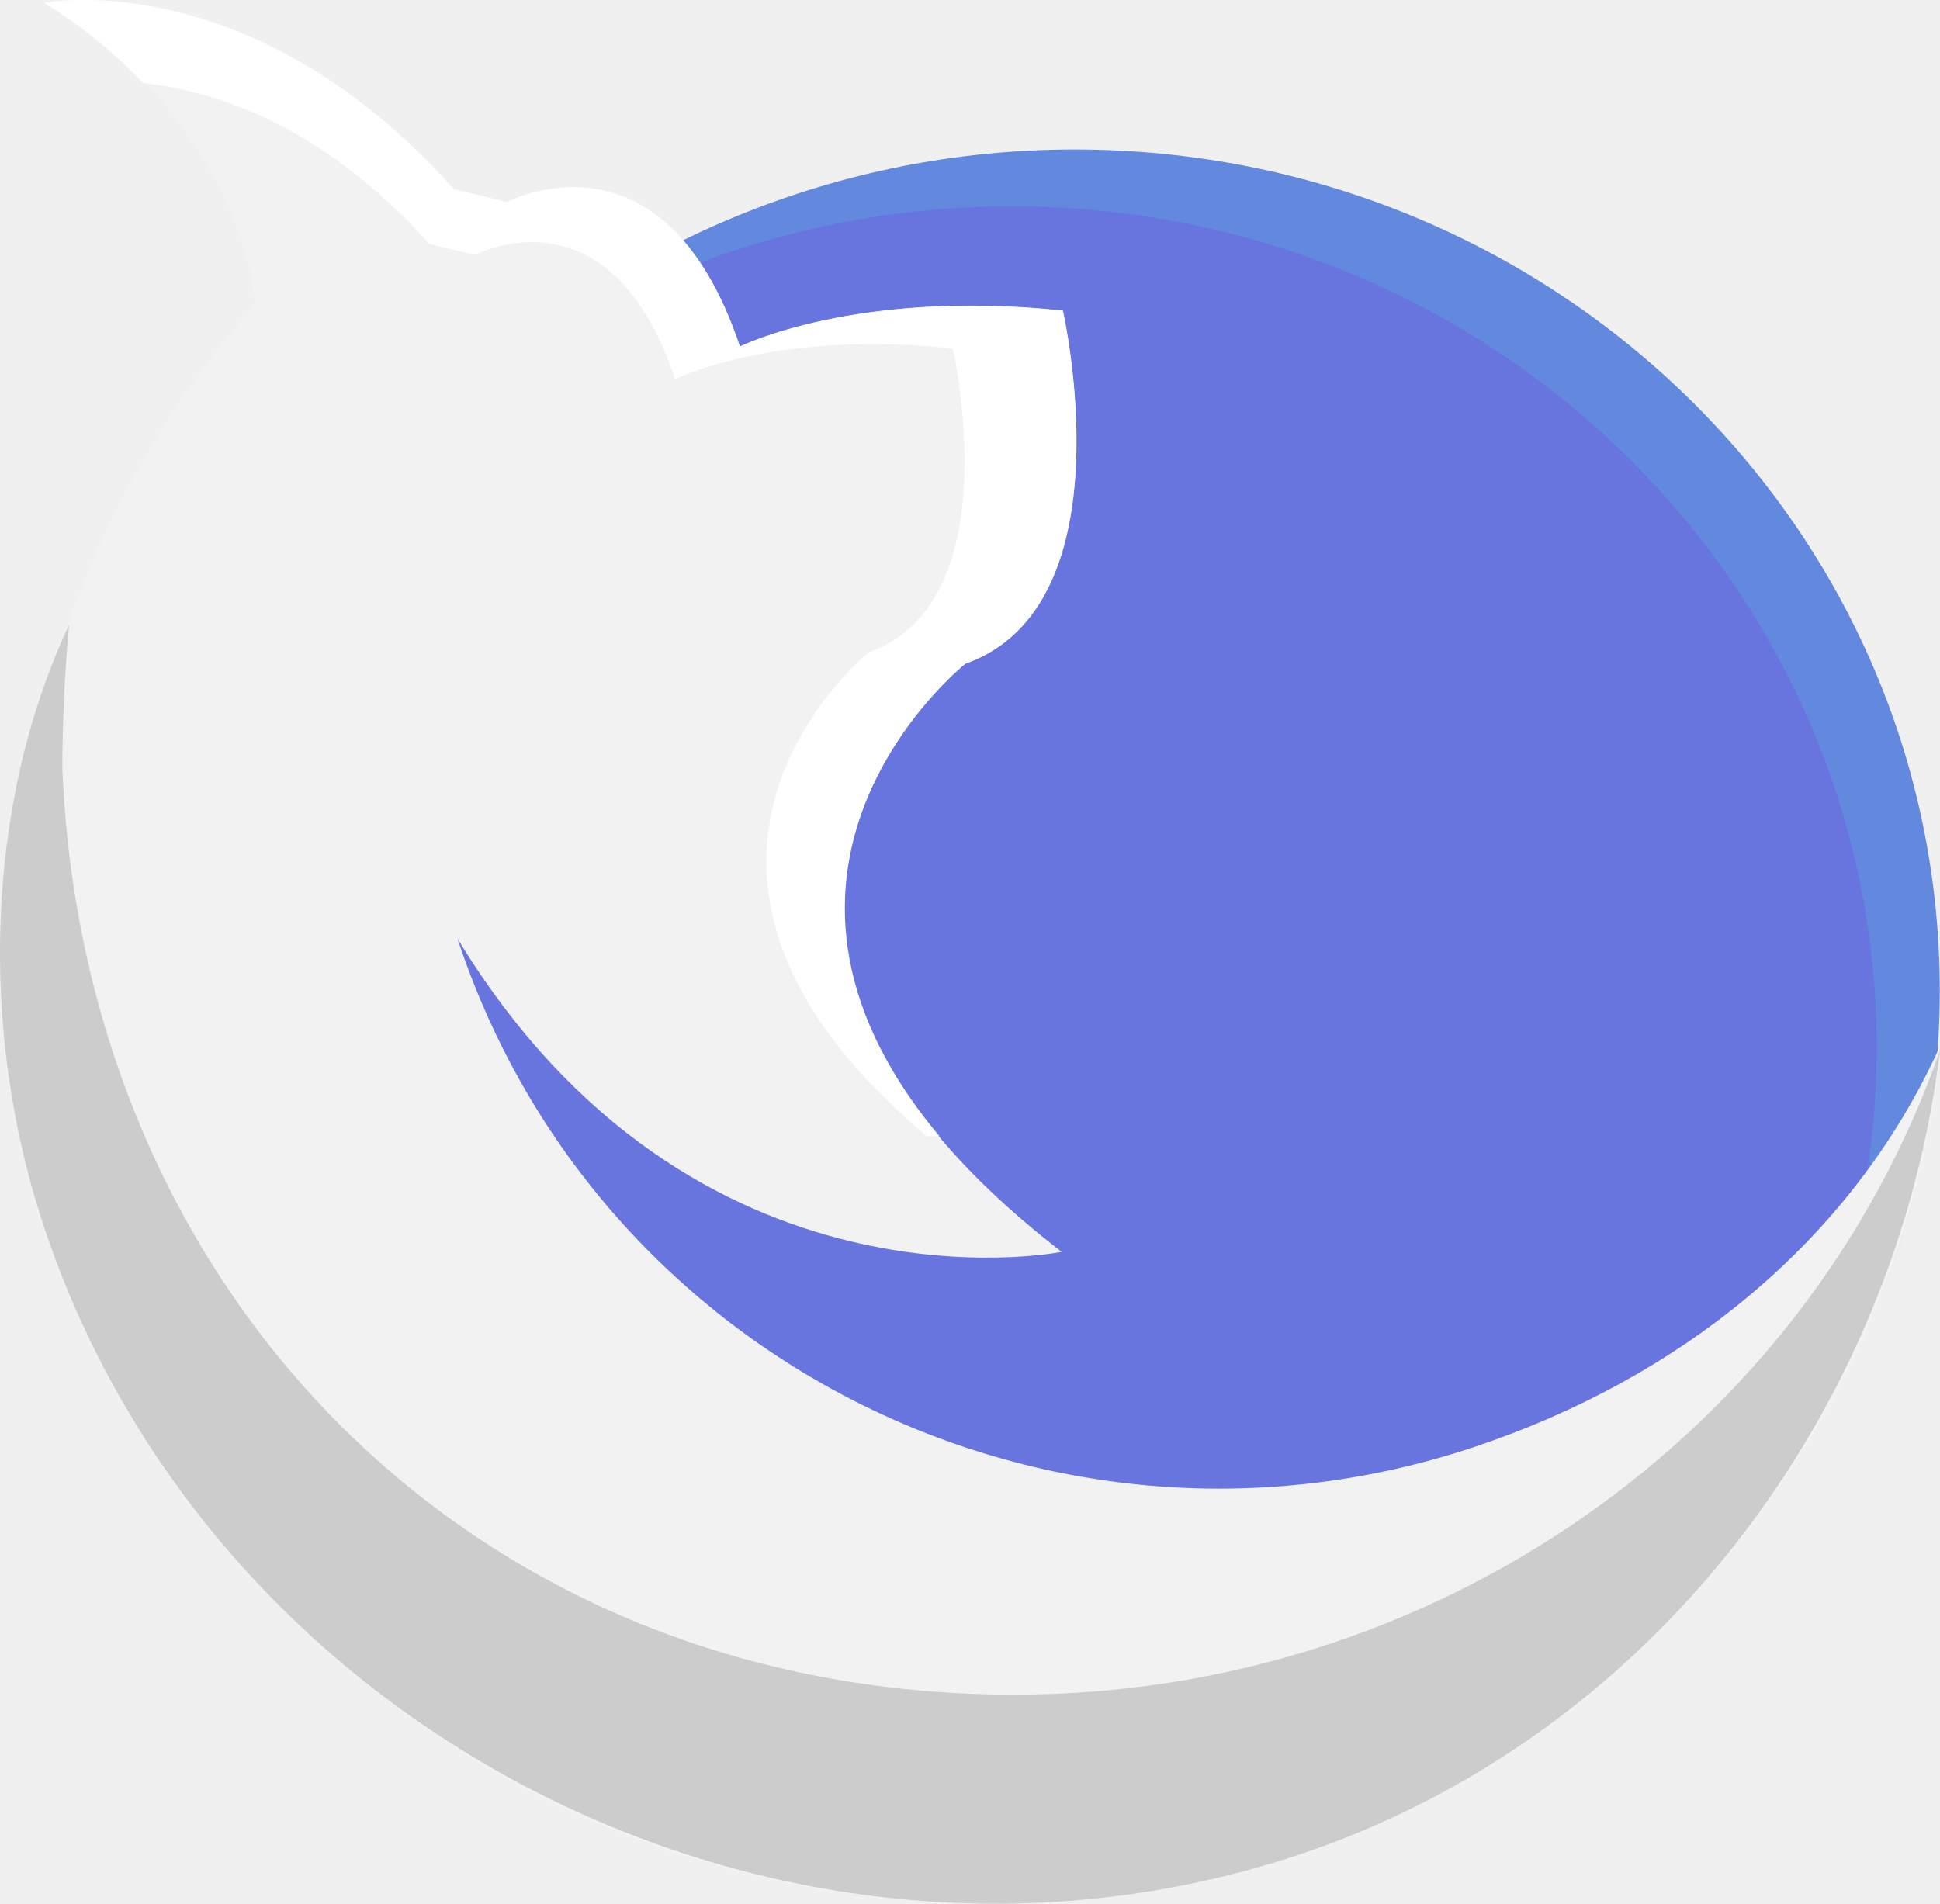
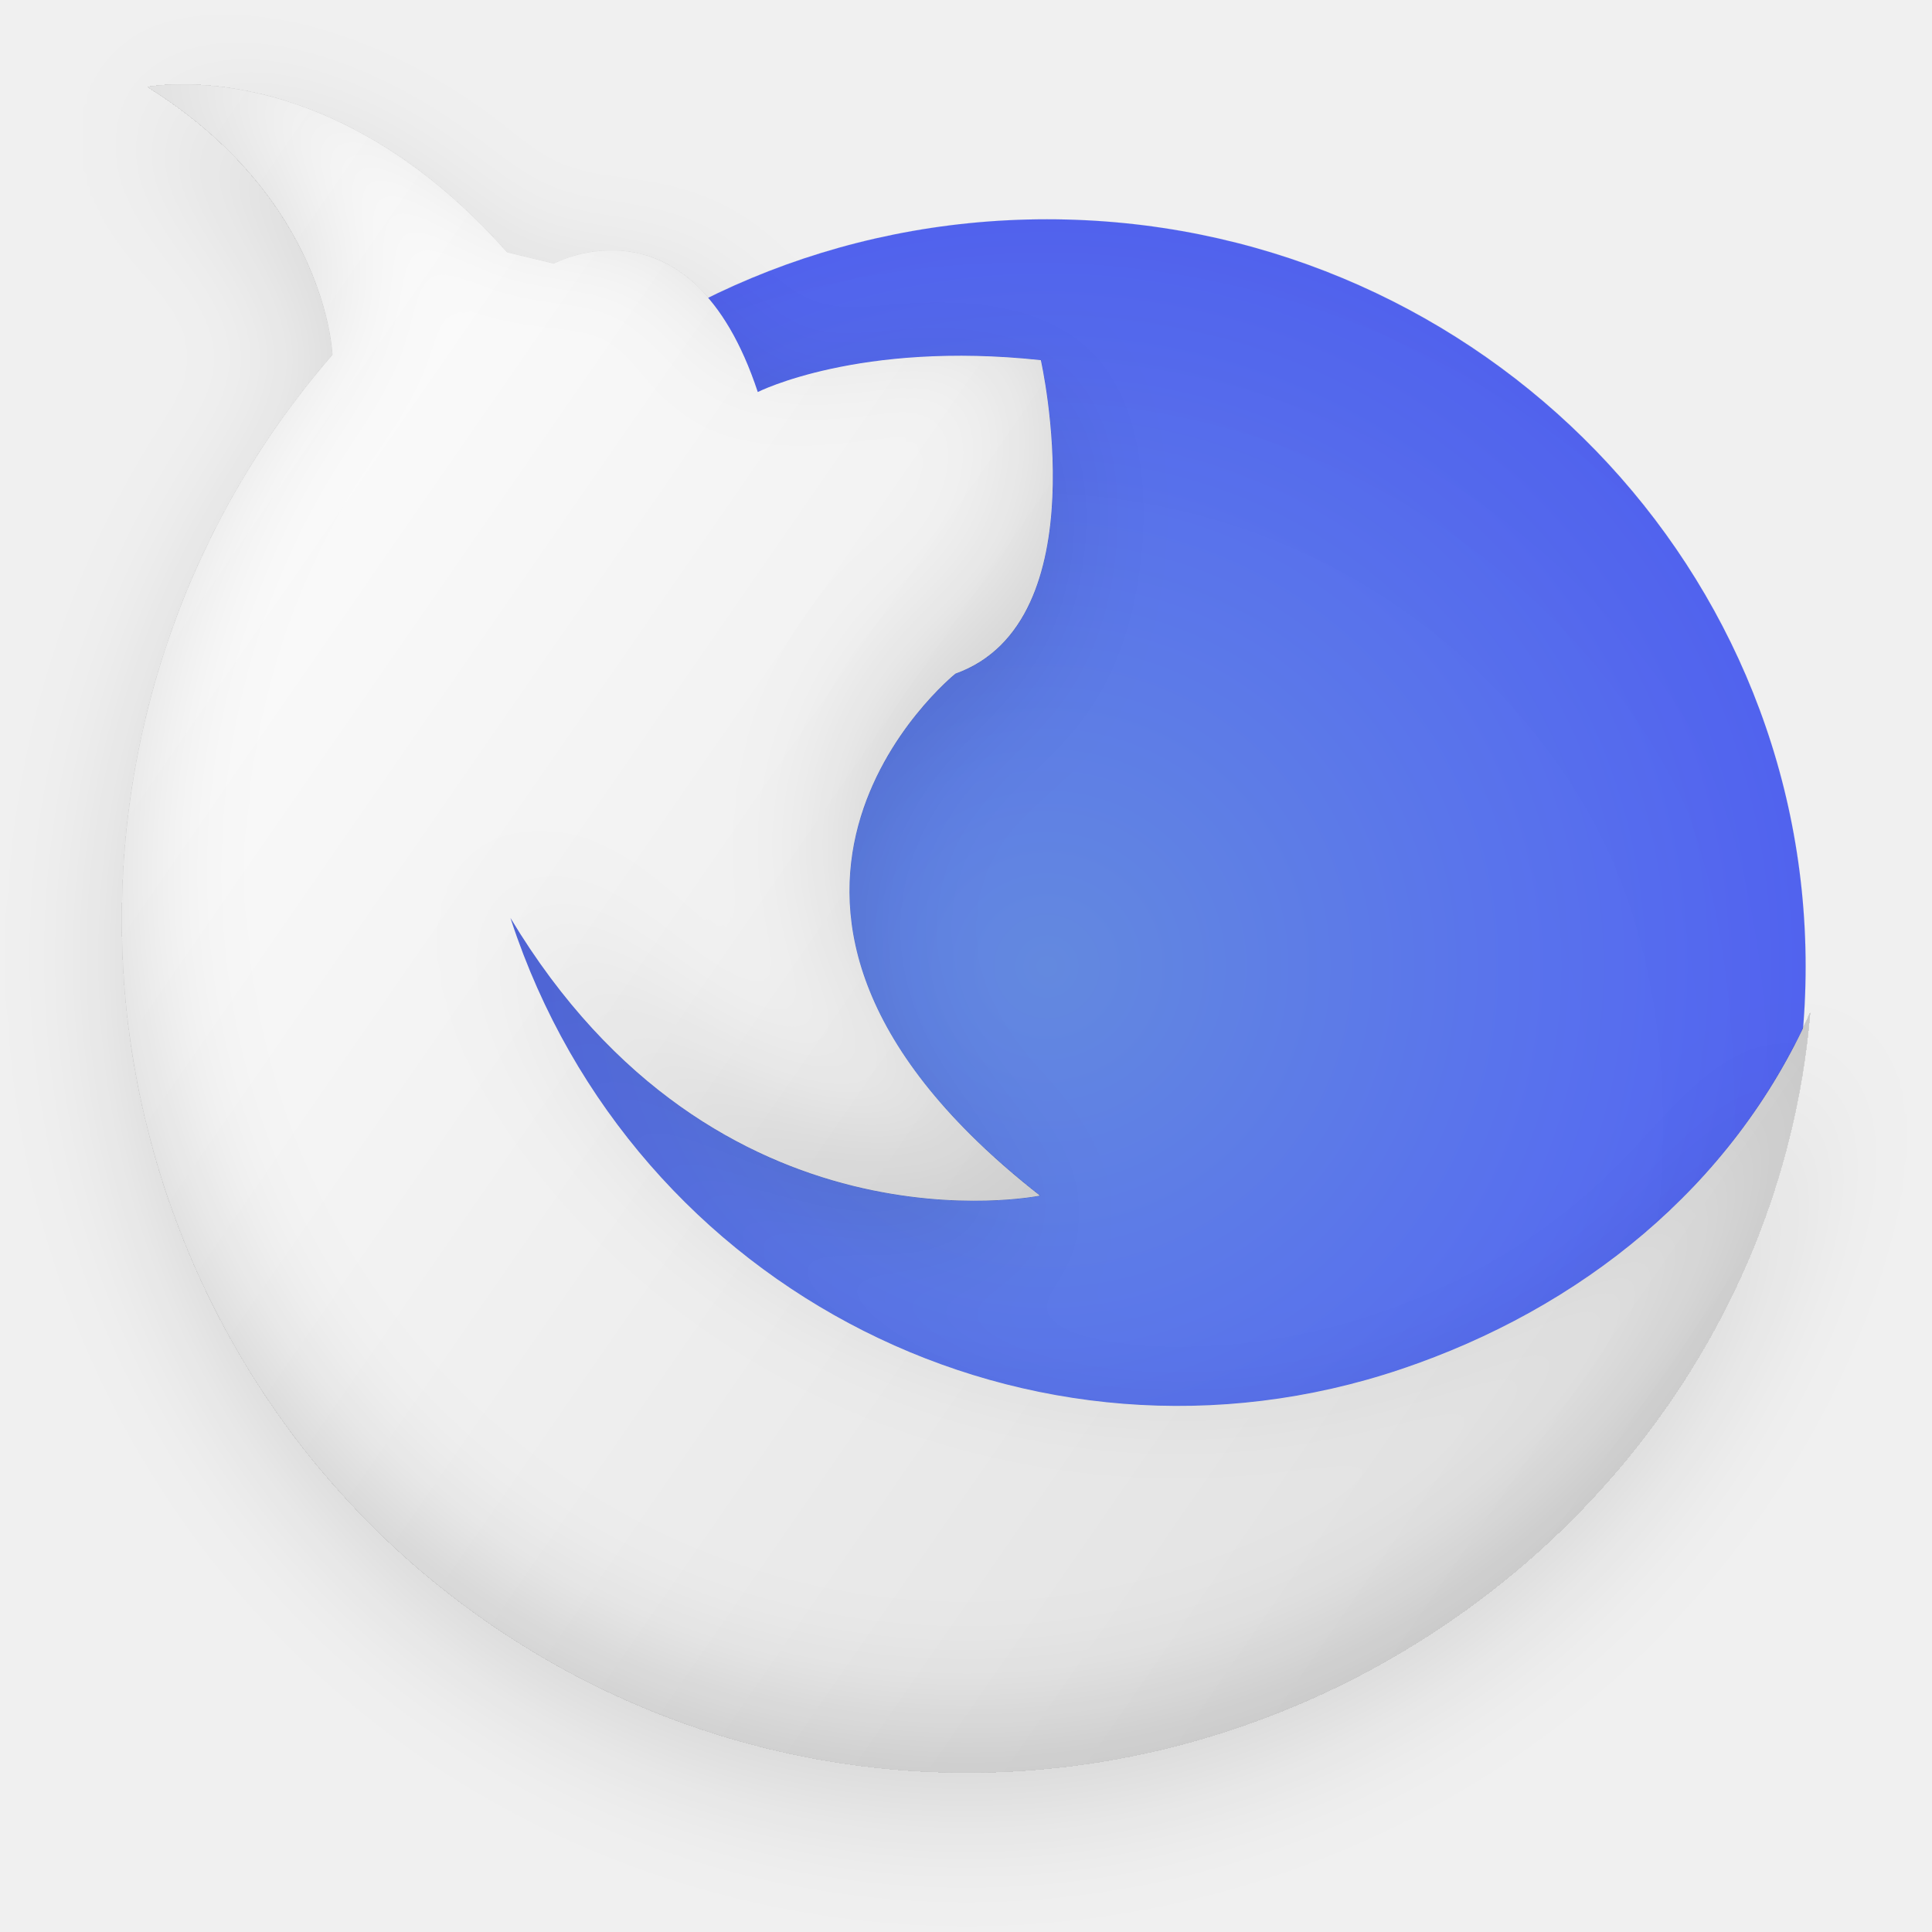
- <svg xmlns="http://www.w3.org/2000/svg" width="7.719mm" height="7.576mm" viewBox="0 0 7.719 7.576" version="1.1" id="svg8">
-   <defs id="defs2">
-     </defs>
-   <g id="layer1" transform="translate(-62.54379,-144.6762)">
-     <ellipse style="fill:#6875df;fill-opacity:1;stroke-width:0.26" id="path34" cx="66.8" cy="148.63" rx="3.443" ry="3.349" />
-     <path id="ellipse1212" style="fill:#6389df;fill-opacity:1;stroke-width:0.26" d="m 66.818,145.271 a 3.443,3.349 0 0 0 -2.464,1.01 3.443,3.349 0 0 1 2.214,-0.784 3.443,3.349 0 0 1 3.443,3.349 3.443,3.349 0 0 1 -0.979,2.339 3.443,3.349 0 0 0 1.23,-2.565 3.443,3.349 0 0 0 -3.443,-3.349 z" />
-     <path id="path1167" style="fill:#f2f2f2;fill-opacity:1;stroke:none;stroke-width:0.14;stroke-miterlimit:4;stroke-dasharray:none" d="m 62.719,144.688 c 0.816,0.503 0.839,1.201 0.839,1.201 -0.901,1.024 -1.19,2.446 -0.761,3.737 0.669,2.007 2.844,3.09 4.859,2.419 1.427,-0.475 2.48,-1.723 2.607,-3.206 -0.353,0.783 -1.044,1.326 -1.855,1.596 -1.675,0.558 -3.484,-0.343 -4.04,-2.012 -0.001,-0.003 -0.002,-0.007 -0.003,-0.01 0.938,1.542 2.403,1.245 2.403,1.245 -1.688,-1.303 -0.384,-2.34 -0.384,-2.34 0.656,-0.232 0.388,-1.405 0.388,-1.405 -0.825,-0.087 -1.285,0.143 -1.285,0.143 -0.304,-0.907 -0.926,-0.575 -0.926,-0.575 l -0.212,-0.051 c -0.811,-0.905 -1.63,-0.741 -1.63,-0.741 z" />
-     <path id="path1221" style="fill:#ffffff;fill-opacity:1;stroke:none;stroke-width:0.14;stroke-miterlimit:4;stroke-dasharray:none;stroke-opacity:1" d="m 62.86,144.676 c -0.089,0.001 -0.141,0.011 -0.141,0.011 0.164,0.101 0.289,0.21 0.395,0.32 0.268,0.028 0.704,0.156 1.138,0.64 l 0.182,0.044 c 0,0 0.535,-0.286 0.796,0.494 0,0 0.396,-0.198 1.105,-0.122 3e-6,0 0.231,1.009 -0.333,1.208 0,0 -1.058,0.846 0.23,1.927 h 0.05 c -0.904,-1.079 0.103,-1.881 0.103,-1.881 0.656,-0.232 0.388,-1.405 0.388,-1.405 -0.825,-0.087 -1.285,0.143 -1.285,0.143 -0.304,-0.907 -0.926,-0.575 -0.926,-0.575 l -0.212,-0.051 c -0.608,-0.679 -1.221,-0.756 -1.49,-0.753 z" />
-     <path id="path1199" style="fill:#cccccc;fill-opacity:1;stroke:none;stroke-width:0.142;stroke-miterlimit:4;stroke-dasharray:none" d="m 62.82,147.16 c -0.333,0.706 -0.363,1.614 -0.101,2.399 0.675,2.027 2.958,3.175 4.993,2.498 1.401,-0.467 2.376,-1.758 2.551,-3.201 -0.537,1.533 -2.018,2.564 -3.683,2.564 -2.149,4e-5 -3.7,-1.591 -3.788,-3.682 -0.001,-0.175 0.012,-0.433 0.027,-0.578 z" />
+ <svg xmlns="http://www.w3.org/2000/svg" width="206" height="206" viewBox="0 0 206 206" fill="none">
+   <g filter="url(#filter0_i)">
+     <path d="M111.637 182.723C156.311 182.723 192.526 147.053 192.526 103.052C192.526 59.051 156.311 23.382 111.637 23.382C66.964 23.382 30.749 59.051 30.749 103.052C30.749 147.053 66.964 182.723 111.637 182.723Z" fill="url(#paint0_radial)" />
  </g>
+   <g filter="url(#filter1_di)">
+     <path d="M15.754 9.273C34.925 21.25 35.46 37.832 35.46 37.832C14.301 62.198 7.5 96.03 17.59 126.726C33.303 174.47 84.409 200.233 131.748 184.272C165.27 172.967 190.01 143.293 193 108.014C184.698 126.635 168.462 139.556 149.417 145.976C110.058 159.244 67.567 137.821 54.507 98.123C54.482 98.052 54.453 97.957 54.428 97.878C76.459 134.557 110.884 127.483 110.884 127.483C71.23 96.476 101.871 71.829 101.871 71.829C117.296 66.314 110.981 38.4 110.981 38.4C91.598 36.319 80.799 41.8 80.799 41.8C73.661 20.226 59.049 28.117 59.049 28.117L54.058 26.911C35.005 5.388 15.754 9.273 15.754 9.273L15.754 9.273Z" fill="url(#paint1_linear)" />
+   </g>
+   <defs>
+     <filter id="filter0_i" x="28.749" y="23.382" width="163.777" height="176.342" filterUnits="userSpaceOnUse" color-interpolation-filters="sRGB">
+       <feFlood flood-opacity="0" result="BackgroundImageFix" />
+       <feBlend mode="normal" in="SourceGraphic" in2="BackgroundImageFix" result="shape" />
+       <feColorMatrix in="SourceAlpha" type="matrix" values="0 0 0 0 0 0 0 0 0 0 0 0 0 0 0 0 0 0 127 0" result="hardAlpha" />
+       <feOffset dx="-2" dy="17" />
+       <feGaussianBlur stdDeviation="13.5" />
+       <feComposite in2="hardAlpha" operator="arithmetic" k2="-1" k3="1" />
+       <feColorMatrix type="matrix" values="0 0 0 0 0 0 0 0 0 0 0 0 0 0 0 0 0 0 0.03 0" />
+       <feBlend mode="normal" in2="shape" result="effect1_innerShadow" />
+     </filter>
+     <filter id="filter1_di" x="0" y="0" width="206" height="206" filterUnits="userSpaceOnUse" color-interpolation-filters="sRGB">
+       <feFlood flood-opacity="0" result="BackgroundImageFix" />
+       <feColorMatrix in="SourceAlpha" type="matrix" values="0 0 0 0 0 0 0 0 0 0 0 0 0 0 0 0 0 0 127 0" />
+       <feOffset dy="4" />
+       <feGaussianBlur stdDeviation="6.5" />
+       <feColorMatrix type="matrix" values="0 0 0 0 0 0 0 0 0 0 0 0 0 0 0 0 0 0 0.11 0" />
+       <feBlend mode="normal" in2="BackgroundImageFix" result="effect1_dropShadow" />
+       <feBlend mode="normal" in="SourceGraphic" in2="effect1_dropShadow" result="shape" />
+       <feColorMatrix in="SourceAlpha" type="matrix" values="0 0 0 0 0 0 0 0 0 0 0 0 0 0 0 0 0 0 127 0" result="hardAlpha" />
+       <feOffset dy="-5" />
+       <feGaussianBlur stdDeviation="6.5" />
+       <feComposite in2="hardAlpha" operator="arithmetic" k2="-1" k3="1" />
+       <feColorMatrix type="matrix" values="0 0 0 0 0 0 0 0 0 0 0 0 0 0 0 0 0 0 0.13 0" />
+       <feBlend mode="normal" in2="shape" result="effect2_innerShadow" />
+     </filter>
+     <radialGradient id="paint0_radial" cx="0" cy="0" r="1" gradientUnits="userSpaceOnUse" gradientTransform="translate(111.638 103.052) rotate(90) scale(79.6708 80.8885)">
+       <stop stop-color="#6389DF" />
+       <stop offset="1" stop-color="#5365F4" />
+     </radialGradient>
+     <linearGradient id="paint1_linear" x1="20.972" y1="11.475" x2="192.658" y2="130.327" gradientUnits="userSpaceOnUse">
+       <stop stop-color="white" />
+       <stop offset="1" stop-color="#E0E0E0" />
+     </linearGradient>
+   </defs>
</svg>
